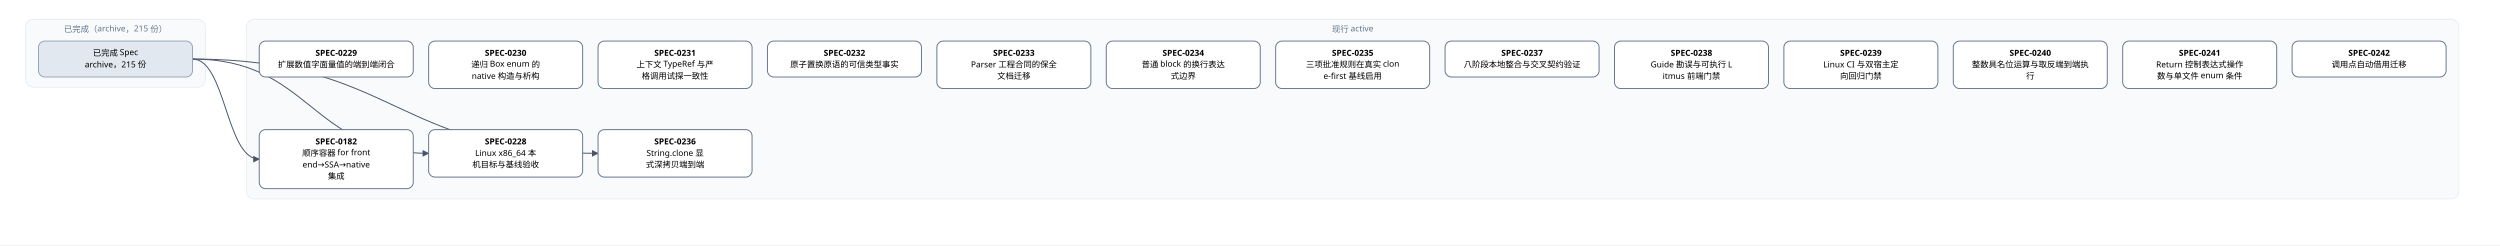
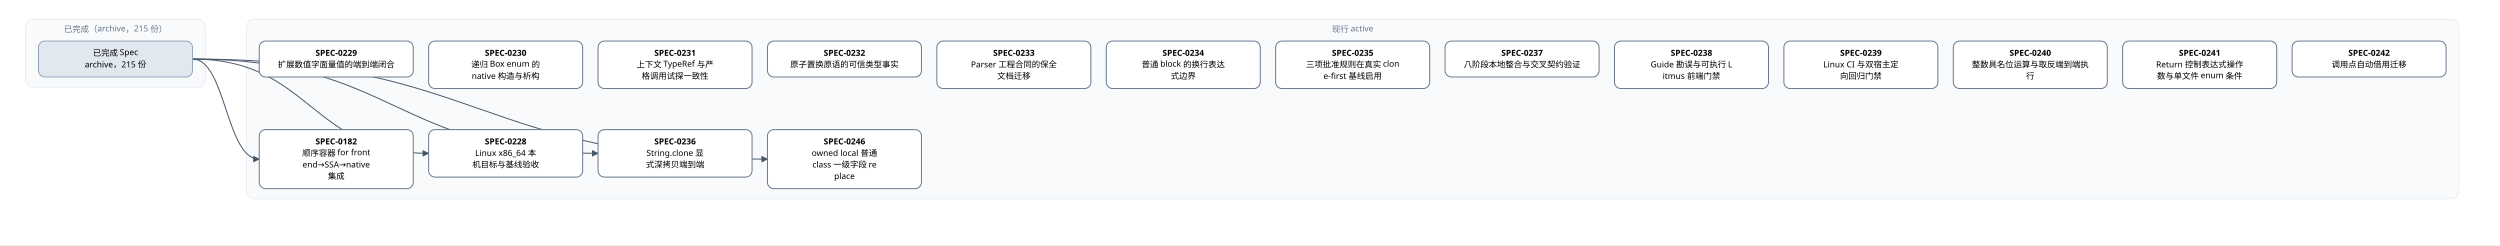
<svg xmlns="http://www.w3.org/2000/svg" width="3896" height="382" viewBox="0 0 3896 382" font-family="PingFang SC, Microsoft YaHei, sans-serif">
  <defs>
    <marker id="arrow" viewBox="0 0 10 10" refX="9" refY="5" markerWidth="7" markerHeight="7" orient="auto-start-reverse">
      <path d="M0,0 L10,5 L0,10 z" fill="#475569" />
    </marker>
  </defs>
  <rect width="3896" height="382" fill="#ffffff" />
  <rect x="40" y="30" width="280" height="106" rx="12" fill="#f8fafc" stroke="#e2e8f0" />
  <text x="180" y="50" text-anchor="middle" font-size="13" fill="#64748b">已完成（archive，215 份）</text>
  <rect x="384" y="30" width="3448" height="280" rx="12" fill="#f8fafc" stroke="#e2e8f0" />
  <text x="2108" y="50" text-anchor="middle" font-size="13" fill="#64748b">现行 active</text>
  <path d="M 300 92 C 352 92, 352 248, 404 248" fill="none" stroke="#475569" stroke-width="1.5" marker-end="url(#arrow)" />
  <path d="M 300 92 C 484 92, 484 239, 668 239" fill="none" stroke="#475569" stroke-width="1.5" marker-end="url(#arrow)" />
  <path d="M 300 92 C 616 92, 616 239, 932 239" fill="none" stroke="#475569" stroke-width="1.5" marker-end="url(#arrow)" />
+   <path d="M 300 92 C 748 92, 748 248, 1196 248" fill="none" stroke="#475569" stroke-width="1.5" marker-end="url(#arrow)" />
  <rect x="404" y="202" width="240" height="92" rx="10" fill="#ffffff" stroke="#64748b" stroke-width="1.5" />
  <text x="524" y="225" text-anchor="middle" font-size="13" font-weight="600">SPEC-0182</text>
  <text x="524" y="243" text-anchor="middle" font-size="13">顺序容器 for front</text>
  <text x="524" y="261" text-anchor="middle" font-size="13">end→SSA→native</text>
  <text x="524" y="279" text-anchor="middle" font-size="13"> 集成</text>
  <rect x="668" y="202" width="240" height="74" rx="10" fill="#ffffff" stroke="#64748b" stroke-width="1.5" />
  <text x="788" y="225" text-anchor="middle" font-size="13" font-weight="600">SPEC-0228</text>
  <text x="788" y="243" text-anchor="middle" font-size="13">Linux x86_64 本</text>
  <text x="788" y="261" text-anchor="middle" font-size="13">机目标与基线验收</text>
  <rect x="404" y="64" width="240" height="56" rx="10" fill="#ffffff" stroke="#64748b" stroke-width="1.5" />
  <text x="524" y="87" text-anchor="middle" font-size="13" font-weight="600">SPEC-0229</text>
  <text x="524" y="105" text-anchor="middle" font-size="13">扩展数值字面量值的端到端闭合</text>
  <rect x="668" y="64" width="240" height="74" rx="10" fill="#ffffff" stroke="#64748b" stroke-width="1.5" />
  <text x="788" y="87" text-anchor="middle" font-size="13" font-weight="600">SPEC-0230</text>
  <text x="788" y="105" text-anchor="middle" font-size="13">递归 Box enum 的 </text>
  <text x="788" y="123" text-anchor="middle" font-size="13">native 构造与析构</text>
  <rect x="932" y="64" width="240" height="74" rx="10" fill="#ffffff" stroke="#64748b" stroke-width="1.5" />
  <text x="1052" y="87" text-anchor="middle" font-size="13" font-weight="600">SPEC-0231</text>
  <text x="1052" y="105" text-anchor="middle" font-size="13">上下文 TypeRef 与严</text>
  <text x="1052" y="123" text-anchor="middle" font-size="13">格调用试探一致性</text>
  <rect x="1196" y="64" width="240" height="56" rx="10" fill="#ffffff" stroke="#64748b" stroke-width="1.5" />
  <text x="1316" y="87" text-anchor="middle" font-size="13" font-weight="600">SPEC-0232</text>
  <text x="1316" y="105" text-anchor="middle" font-size="13">原子置换原语的可信类型事实</text>
  <rect x="1460" y="64" width="240" height="74" rx="10" fill="#ffffff" stroke="#64748b" stroke-width="1.5" />
  <text x="1580" y="87" text-anchor="middle" font-size="13" font-weight="600">SPEC-0233</text>
  <text x="1580" y="105" text-anchor="middle" font-size="13">Parser 工程合同的保全</text>
  <text x="1580" y="123" text-anchor="middle" font-size="13">文档迁移</text>
  <rect x="1724" y="64" width="240" height="74" rx="10" fill="#ffffff" stroke="#64748b" stroke-width="1.5" />
  <text x="1844" y="87" text-anchor="middle" font-size="13" font-weight="600">SPEC-0234</text>
  <text x="1844" y="105" text-anchor="middle" font-size="13">普通 block 的换行表达</text>
  <text x="1844" y="123" text-anchor="middle" font-size="13">式边界</text>
  <rect x="1988" y="64" width="240" height="74" rx="10" fill="#ffffff" stroke="#64748b" stroke-width="1.5" />
  <text x="2108" y="87" text-anchor="middle" font-size="13" font-weight="600">SPEC-0235</text>
  <text x="2108" y="105" text-anchor="middle" font-size="13">三项批准规则在真实 clon</text>
  <text x="2108" y="123" text-anchor="middle" font-size="13">e-first 基线启用</text>
  <rect x="932" y="202" width="240" height="74" rx="10" fill="#ffffff" stroke="#64748b" stroke-width="1.5" />
  <text x="1052" y="225" text-anchor="middle" font-size="13" font-weight="600">SPEC-0236</text>
  <text x="1052" y="243" text-anchor="middle" font-size="13">String.clone 显</text>
  <text x="1052" y="261" text-anchor="middle" font-size="13">式深拷贝端到端</text>
  <rect x="2252" y="64" width="240" height="56" rx="10" fill="#ffffff" stroke="#64748b" stroke-width="1.5" />
  <text x="2372" y="87" text-anchor="middle" font-size="13" font-weight="600">SPEC-0237</text>
  <text x="2372" y="105" text-anchor="middle" font-size="13">八阶段本地整合与交叉契约验证</text>
  <rect x="2516" y="64" width="240" height="74" rx="10" fill="#ffffff" stroke="#64748b" stroke-width="1.5" />
  <text x="2636" y="87" text-anchor="middle" font-size="13" font-weight="600">SPEC-0238</text>
  <text x="2636" y="105" text-anchor="middle" font-size="13">Guide 勘误与可执行 L</text>
  <text x="2636" y="123" text-anchor="middle" font-size="13">itmus 前端门禁</text>
  <rect x="2780" y="64" width="240" height="74" rx="10" fill="#ffffff" stroke="#64748b" stroke-width="1.5" />
  <text x="2900" y="87" text-anchor="middle" font-size="13" font-weight="600">SPEC-0239</text>
  <text x="2900" y="105" text-anchor="middle" font-size="13">Linux CI 与双宿主定</text>
  <text x="2900" y="123" text-anchor="middle" font-size="13">向回归门禁</text>
  <rect x="3044" y="64" width="240" height="74" rx="10" fill="#ffffff" stroke="#64748b" stroke-width="1.5" />
  <text x="3164" y="87" text-anchor="middle" font-size="13" font-weight="600">SPEC-0240</text>
  <text x="3164" y="105" text-anchor="middle" font-size="13">整数具名位运算与取反端到端执</text>
  <text x="3164" y="123" text-anchor="middle" font-size="13">行</text>
  <rect x="3308" y="64" width="240" height="74" rx="10" fill="#ffffff" stroke="#64748b" stroke-width="1.5" />
  <text x="3428" y="87" text-anchor="middle" font-size="13" font-weight="600">SPEC-0241</text>
  <text x="3428" y="105" text-anchor="middle" font-size="13">Return 控制表达式操作</text>
  <text x="3428" y="123" text-anchor="middle" font-size="13">数与单文件 enum 条件</text>
  <rect x="3572" y="64" width="240" height="56" rx="10" fill="#ffffff" stroke="#64748b" stroke-width="1.5" />
  <text x="3692" y="87" text-anchor="middle" font-size="13" font-weight="600">SPEC-0242</text>
  <text x="3692" y="105" text-anchor="middle" font-size="13">调用点自动借用迁移</text>
+   <rect x="1196" y="202" width="240" height="92" rx="10" fill="#ffffff" stroke="#64748b" stroke-width="1.5" />
+   <text x="1316" y="225" text-anchor="middle" font-size="13" font-weight="600">SPEC-0246</text>
+   <text x="1316" y="243" text-anchor="middle" font-size="13">owned local 普通</text>
+   <text x="1316" y="261" text-anchor="middle" font-size="13"> class 一级字段 re</text>
+   <text x="1316" y="279" text-anchor="middle" font-size="13">place</text>
  <rect x="60" y="64" width="240" height="56" rx="10" fill="#e2e8f0" stroke="#94a3b8" stroke-width="1.5" />
  <text x="180" y="87" text-anchor="middle" font-size="13">已完成 Spec</text>
  <text x="180" y="105" text-anchor="middle" font-size="13">archive，215 份</text>
</svg>
